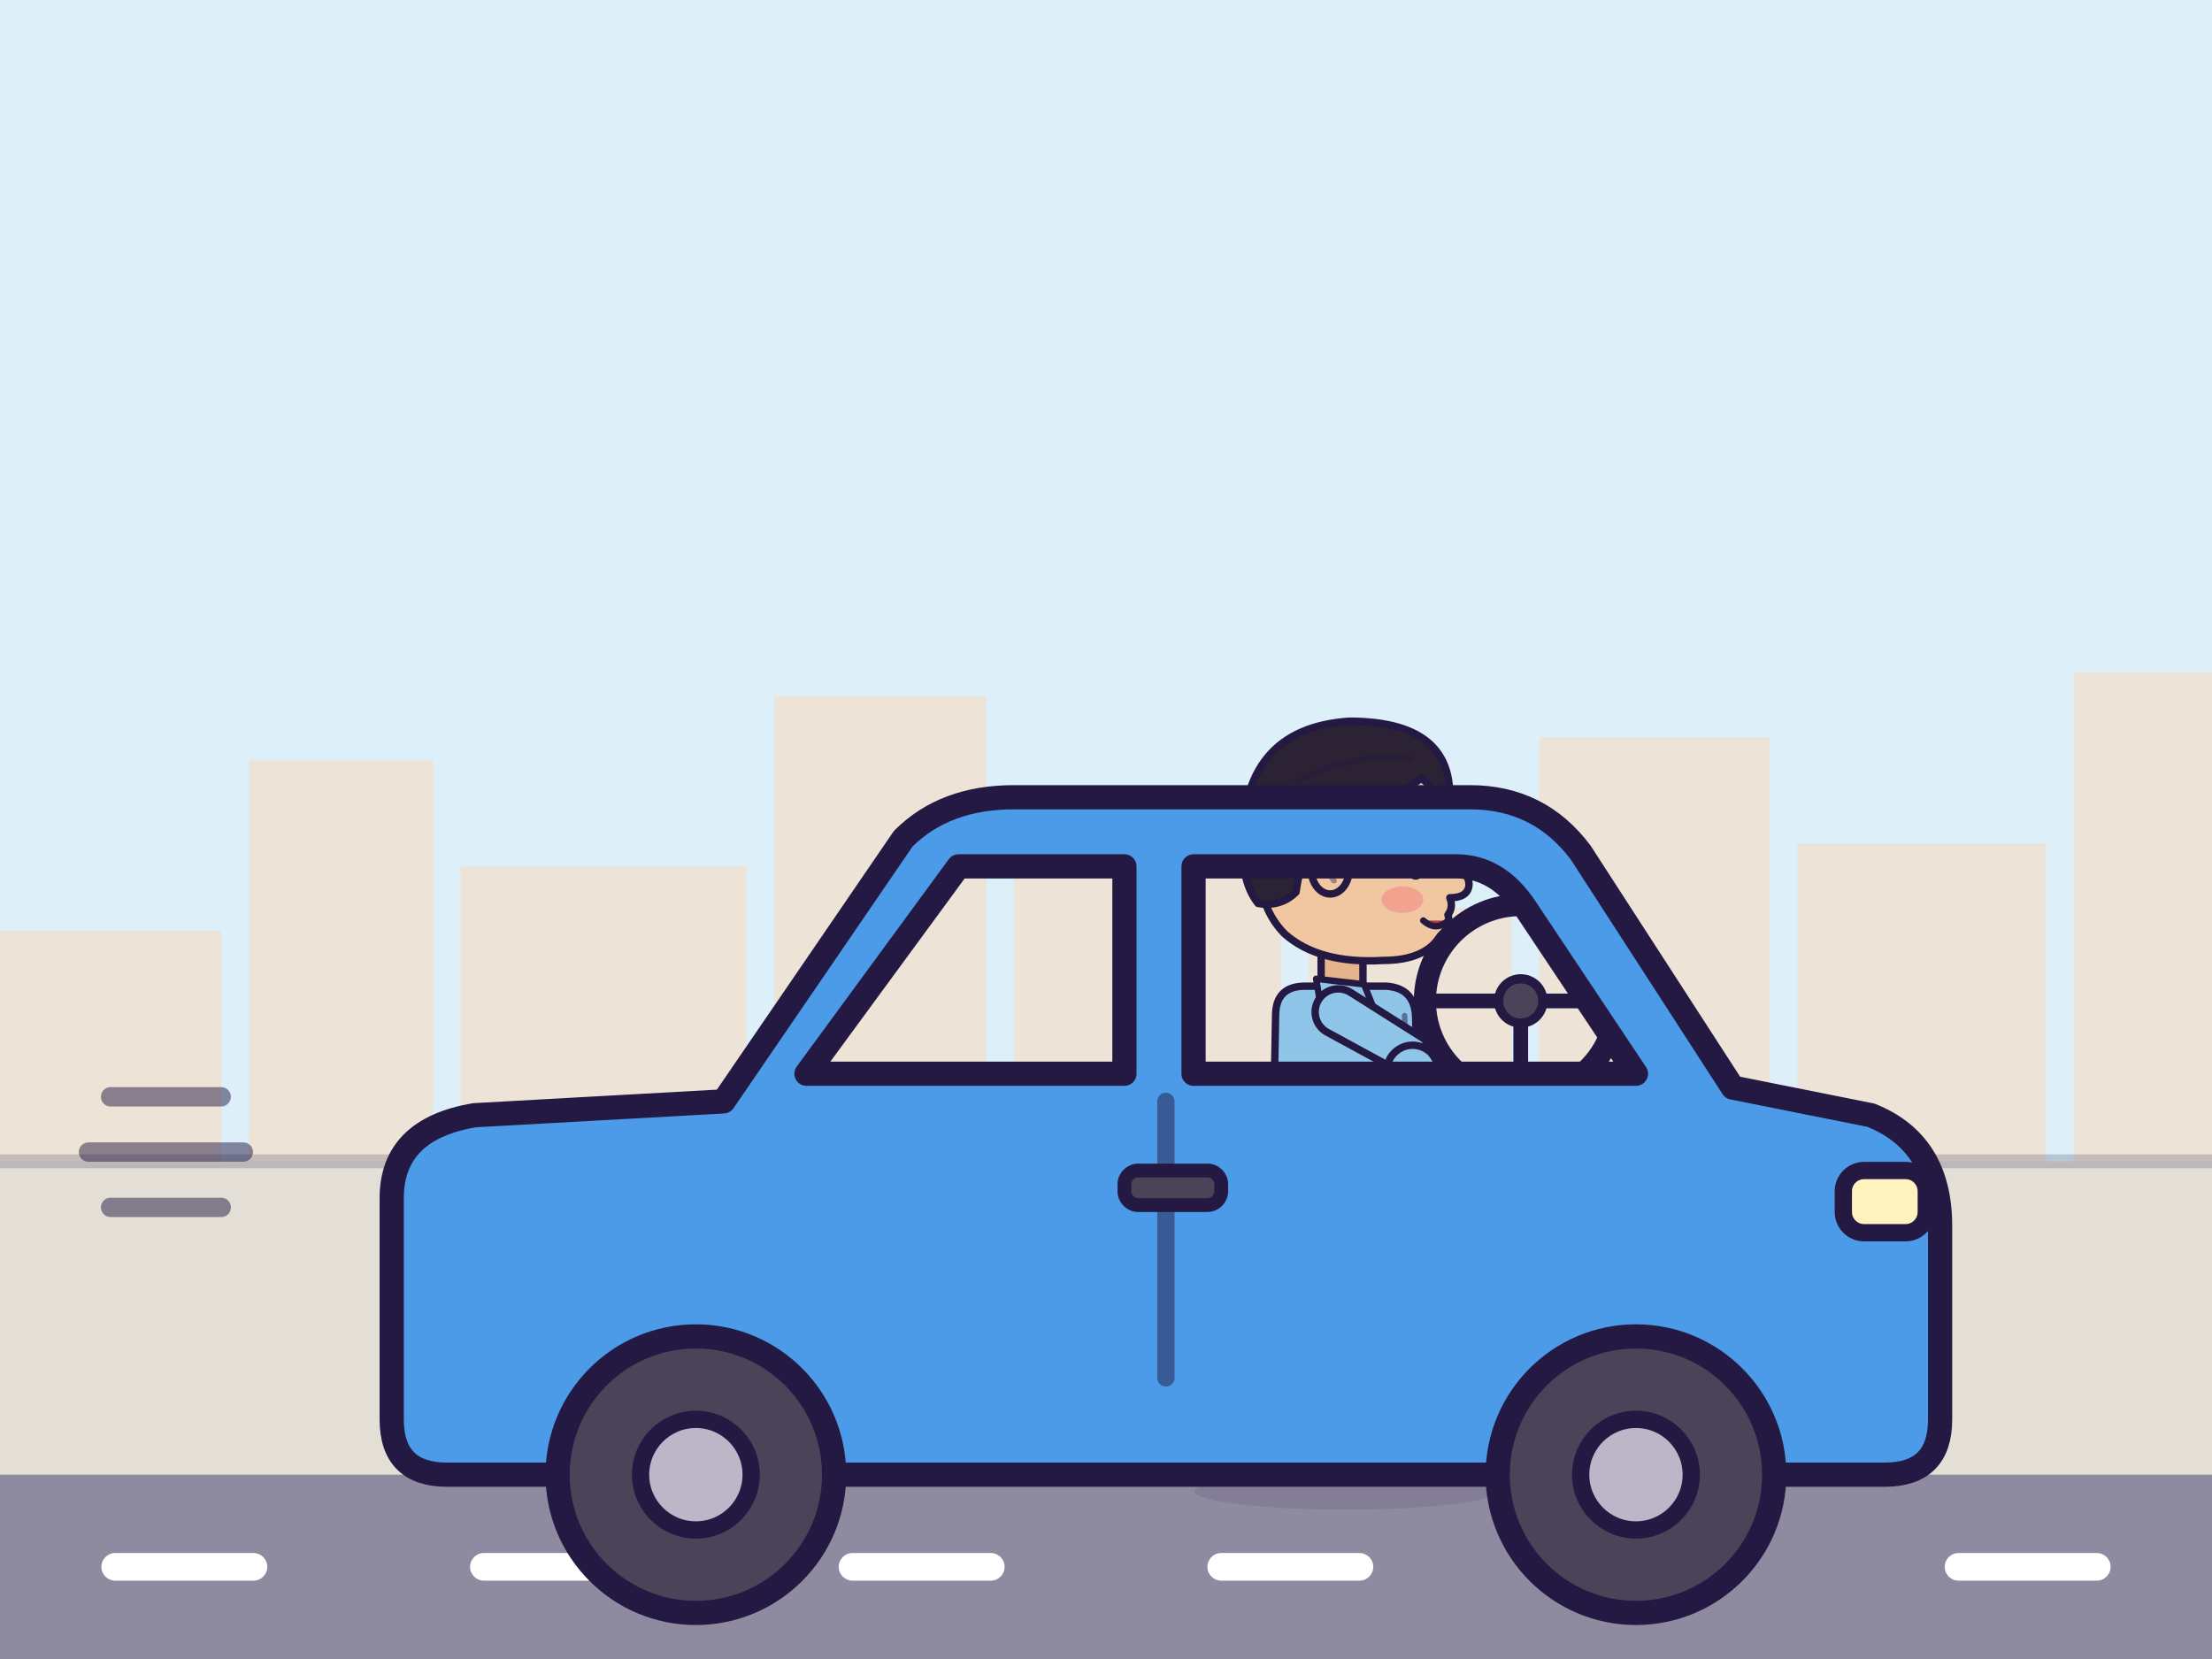
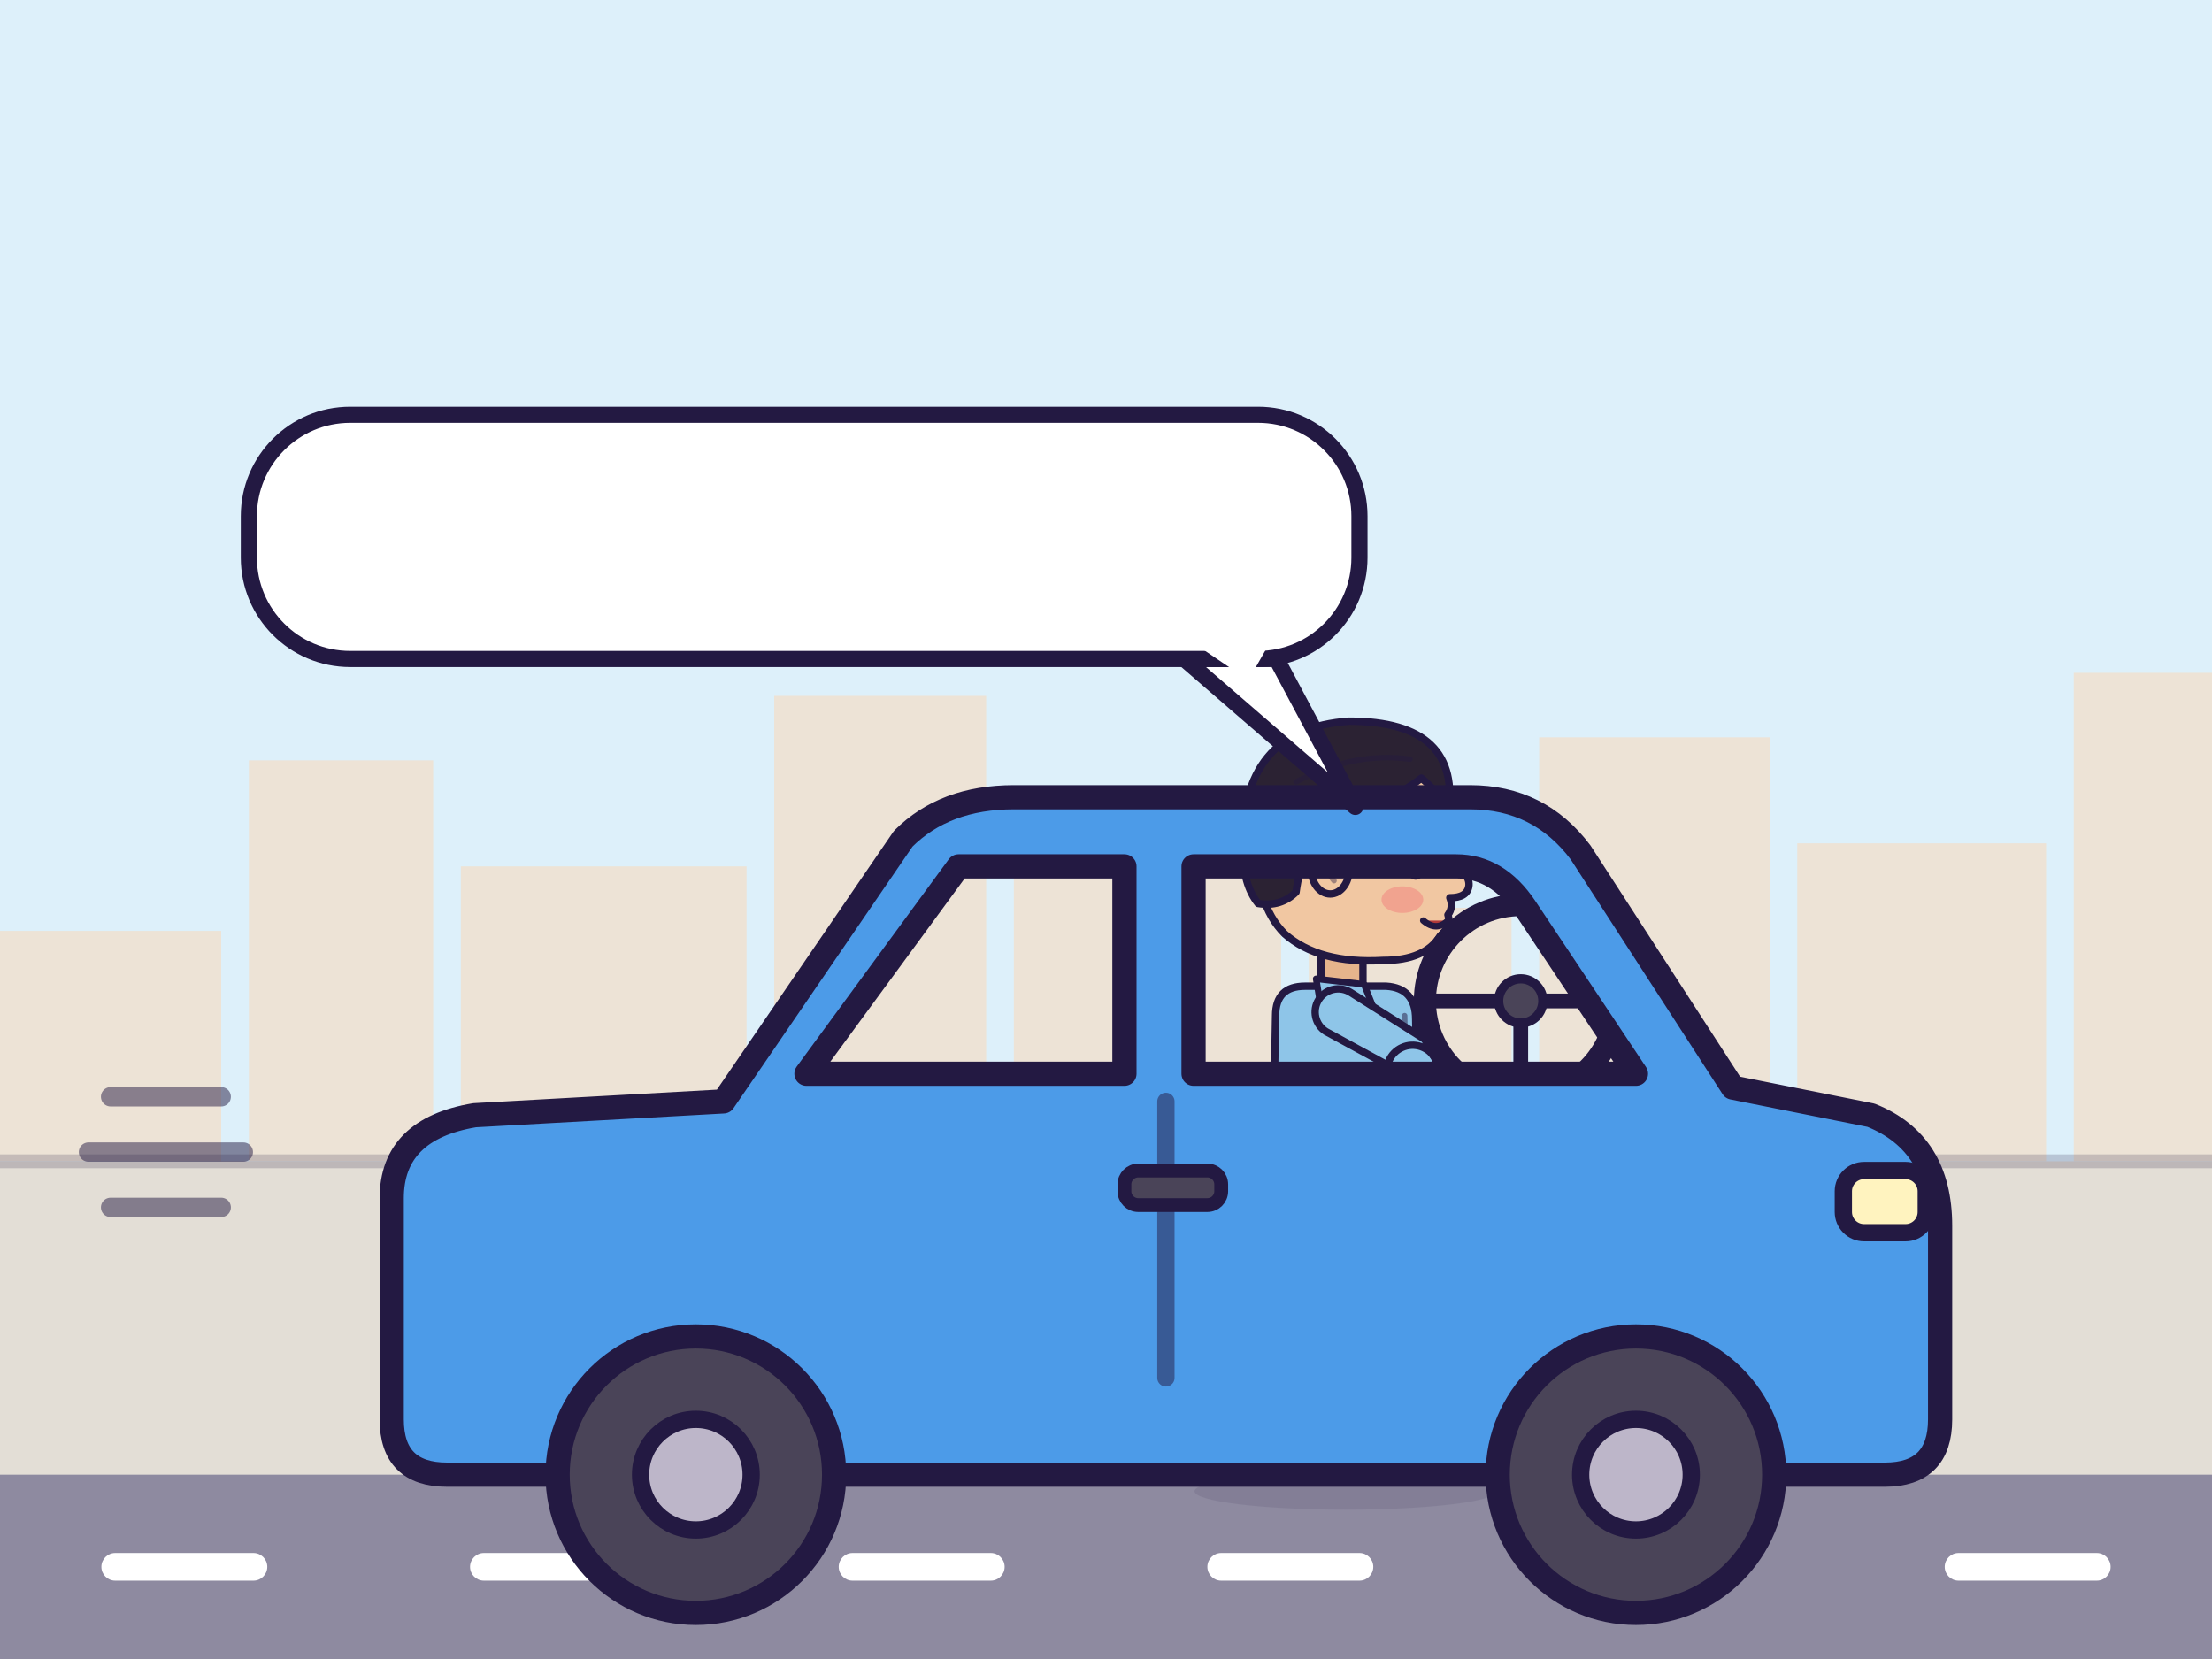
<svg xmlns="http://www.w3.org/2000/svg" viewBox="0 0 480 360" role="img" aria-label="Dad drives the car: both hands on the wheel, eyes on the road.">
  <g stroke="#231942" stroke-width="3.5" stroke-linejoin="round" stroke-linecap="round">
    <rect x="0" y="0" width="480" height="360" fill="#DDF0FA" stroke="none" />
    <rect x="0" y="202" width="48" height="50" fill="#EDE3D6" stroke="none" />
    <rect x="54" y="165" width="40" height="87" fill="#EDE3D6" stroke="none" />
    <rect x="100" y="188" width="62" height="64" fill="#EDE3D6" stroke="none" />
    <rect x="168" y="151" width="46" height="101" fill="#EDE3D6" stroke="none" />
    <rect x="220" y="174" width="58" height="78" fill="#EDE3D6" stroke="none" />
    <rect x="284" y="197" width="44" height="55" fill="#EDE3D6" stroke="none" />
    <rect x="334" y="160" width="50" height="92" fill="#EDE3D6" stroke="none" />
    <rect x="390" y="183" width="54" height="69" fill="#EDE3D6" stroke="none" />
    <rect x="450" y="146" width="30" height="106" fill="#EDE3D6" stroke="none" />
    <rect x="0" y="252" width="480" height="108" fill="#E3DED6" stroke="none" />
    <path d="M0 252L480 252" fill="none" stroke-width="3" opacity="0.2" />
    <g transform="translate(240 360)">
      <g class="prop p-road">
        <rect x="-240" y="-40" width="480" height="40" fill="#8E8AA0" stroke="none" />
        <rect x="-218" y="-23" width="36" height="6" rx="3" fill="#FFFFFF" stroke="none" />
        <rect x="-138" y="-23" width="36" height="6" rx="3" fill="#FFFFFF" stroke="none" />
        <rect x="-58" y="-23" width="36" height="6" rx="3" fill="#FFFFFF" stroke="none" />
        <rect x="22" y="-23" width="36" height="6" rx="3" fill="#FFFFFF" stroke="none" />
        <rect x="102" y="-23" width="36" height="6" rx="3" fill="#FFFFFF" stroke="none" />
        <rect x="182" y="-23" width="36" height="6" rx="3" fill="#FFFFFF" stroke="none" />
      </g>
    </g>
    <g transform="translate(292 318) scale(0.4 0.4)">
      <g class="char c-1 ch-baba">
        <g transform="translate(-150 -432)">
          <ellipse class="shadow" cx="150" cy="446" rx="82" ry="10" fill="#231942" stroke="none" opacity="0.1" />
          <g class="figure" stroke="#231942" stroke-width="4" stroke-linejoin="round" stroke-linecap="round">
            <g class="legs">
              <path d="M140 292L180 292L177 420L142 420Z" fill="#34406B" />
              <path d="M124 292L164 292L161 420L126 420Z" fill="#34406B" />
              <path d="M141 432L141 412Q141 406 147 406L168 406Q174 406 178 413Q194 416 195 425Q196 432 189 432Z" fill="#5A3B2E" />
              <path d="M125 432L125 412Q125 406 131 406L152 406Q158 406 162 413Q178 416 179 425Q180 432 173 432Z" fill="#5A3B2E" />
            </g>
            <g transform="translate(150 292)">
              <g class="upper">
                <g transform="translate(-150 -292)">
                  <g transform="translate(154 186)">
                    <g class="arm-right">
                      <g transform="translate(-154 -186)">
                        <path d="M148.3 193.8L182.2 218.3L164.5 253.9A9.7 9.7 0 0 0 181.8 262.5L203.1 219.5A9.7 9.7 0 0 0 200.1 207.4L159.7 178.2A9.7 9.7 0 0 0 148.3 193.8Z" fill="#F1C7A2" />
                        <path d="M146.7 196.1L182.3 218.2L176.7 222.9A12.5 12.5 0 0 0 199.1 234L205.7 220.8A12.5 12.5 0 0 0 201.8 205.1L161.3 175.9A12.5 12.5 0 0 0 146.7 196.1Z" fill="#8EC5E8" />
                        <path d="M179.7 213.4L174.5 223.9A14 14 0 0 0 199.6 236.4L204.8 225.9A14 14 0 0 0 179.7 213.4Z" fill="#8EC5E8" />
                        <circle class="hand" cx="170.9" cy="262.7" r="13.7" fill="#F1C7A2" />
                      </g>
                    </g>
                  </g>
                  <g class="body">
                    <path d="M112 188Q112 172 128 172L172 172Q188 173 188 190L190 298L110 298Z" fill="#8EC5E8" />
                    <path d="M110.2 284L189.8 284L190 298L110 298Z" fill="#6B4A3A" />
                    <g class="neck">
                      <rect x="136.7" y="150" width="22.7" height="28" rx="6" fill="#E6B48C" />
                    </g>
                    <path d="M134 168L160 171L166 186L136 180Z" fill="#8EC5E8" stroke-width="3.5" />
                    <path d="M182 188L184 284" fill="none" stroke-width="3" opacity="0.5" />
                    <path d="M178 284L190 284L190 298L178 298Z" fill="#F2C14E" stroke-width="3" />
                  </g>
                  <g transform="translate(152 158)">
                    <g class="head">
                      <g transform="translate(-152 -158)">
                        <g transform="translate(154 102.4) scale(1.03)" stroke-width="3.9">
                          <path class="face" d="M-50-8Q-52-54 0-54Q46-54 51-14Q53-4 52 2Q62 9 61 15Q60 21 51 21Q53 26 50 30Q52 36 46 41Q38 54 16 54Q-18 56-36 40Q-52 24-50-8Z" fill="#F1C7A2" />
                          <g class="hair">
                            <path d="M50-22Q58-72-2-72Q-60-68-58-4Q-58 14-50 24Q-38 26-30 18Q-27-4-16-18Q18-28 36-42Q46-34 50-22Z" fill="#2B2233" />
                            <path d="M30-52Q0-56-30-40" fill="none" stroke-width="2.9" opacity="0.4" />
                          </g>
                          <g class="ears">
                            <ellipse cx="-12" cy="6" rx="10" ry="13" fill="#F1C7A2" />
                            <path d="M-9 0Q-16 5-10 12" fill="none" stroke-width="2.9" opacity="0.4" />
                          </g>
                          <g class="cheeks">
                            <ellipse cx="26" cy="22" rx="11" ry="7" fill="#F28B82" stroke="none" opacity="0.6" />
                          </g>
                          <g class="brows">
                            <path d="M22-15Q31-20 41-15" fill="none" stroke-width="3.4" />
                          </g>
                          <g transform="translate(33 3)">
                            <g class="eyes">
                              <g transform="translate(-33 -3)">
                                <ellipse cx="33" cy="3" rx="5.5" ry="8.5" fill="#231942" stroke="none" />
                                <circle cx="35" cy="0" r="2" fill="#FFFFFF" stroke="none" />
                              </g>
                            </g>
                          </g>
                          <g class="mouth">
                            <path d="M37 33Q44 39 50 33" fill="#B23A3A" stroke-width="3.4" />
                          </g>
                        </g>
                      </g>
                    </g>
                  </g>
                  <g transform="translate(146 186)">
                    <g class="arm-left">
                      <g transform="translate(-146 -186)">
                        <path d="M140.8 194.2L176.6 216.7L163.4 254.8A9.7 9.7 0 0 0 181.7 261.2L197.4 215.8A9.7 9.7 0 0 0 193.4 204.5L151.2 177.8A9.7 9.7 0 0 0 140.8 194.2Z" fill="#F1C7A2" />
                        <path d="M139.3 196.6L176.4 216.8L171.6 222.4A12.5 12.5 0 0 0 195.2 230.6L200 216.7A12.5 12.5 0 0 0 194.9 202.1L152.7 175.4A12.5 12.5 0 0 0 139.3 196.6Z" fill="#8EC5E8" />
                        <path d="M173.4 212.7L169.5 223.8A14 14 0 0 0 196 233L199.8 221.9A14 14 0 0 0 173.4 212.7Z" fill="#8EC5E8" />
                        <circle class="hand" cx="170.9" cy="262.7" r="13.7" fill="#F1C7A2" />
                      </g>
                    </g>
                  </g>
                </g>
              </g>
            </g>
          </g>
        </g>
      </g>
    </g>
    <g transform="translate(330 238) scale(0.8 0.8)">
      <g class="prop p-steering-wheel">
        <circle cx="0" cy="-26" r="26" fill="none" stroke-width="6" />
        <path d="M-24-26L24-26M0-26L0 0" fill="none" stroke-width="4" />
        <circle cx="0" cy="-26" r="6" fill="#4A4458" stroke-width="2.5" />
      </g>
    </g>
    <g transform="translate(250 344) scale(1.5 1.5)">
      <g class="prop p-car mover from-left">
        <path d="M-110 -24L-110 -56Q-110 -66 -98 -68L-62 -70L-36 -108Q-30 -114 -20 -114L46 -114Q56 -114 62 -106L84 -72L104 -68Q114 -64 114 -52L114 -24Q114 -16 106 -16L-102 -16Q-110 -16 -110 -24Z M-28 -104L-4 -104L-4 -74L-50 -74Z M6 -104L44 -104Q50 -104 54 -98L70 -74L6 -74Z" fill="#4C9BE8" fill-rule="evenodd" />
        <path d="M2-70L2-30" fill="none" stroke-width="2.5" opacity="0.5" />
        <rect x="-4" y="-60" width="14" height="5" rx="2" fill="#4A4458" stroke-width="2" />
        <rect x="100" y="-60" width="12" height="9" rx="3" fill="#FFF3BF" stroke-width="2.5" />
        <circle cx="-66" cy="-16" r="20" fill="#4A4458" />
        <circle cx="-66" cy="-16" r="8" fill="#BDB6C9" stroke-width="2.5" />
        <circle cx="70" cy="-16" r="20" fill="#4A4458" />
        <circle cx="70" cy="-16" r="8" fill="#BDB6C9" stroke-width="2.5" />
      </g>
    </g>
    <g transform="translate(60 250) scale(1.2 1.2)">
      <g class="prop p-motion-lines">
        <path d="M-30-10L-10-10M-34 0L-6 0M-30 10L-10 10" fill="none" stroke-width="3.5" opacity="0.5" />
      </g>
    </g>
+     <g transform="translate(294.1 175.1)">
+       <g class="bubble b-1 has-text line-0">
+         <g transform="translate(-294.1 -175.1)">
+           <path d="M257 143L294.1 175.1L277 143Z" fill="#FFFFFF" />
+           <rect x="54" y="90" width="241" height="53" rx="22" fill="#FFFFFF" />
+           <path d="M258.2 139L270.9 147.6L275.8 139Z" fill="#FFFFFF" stroke="none" />
+         </g>
+       </g>
+     </g>
  </g>
</svg>
